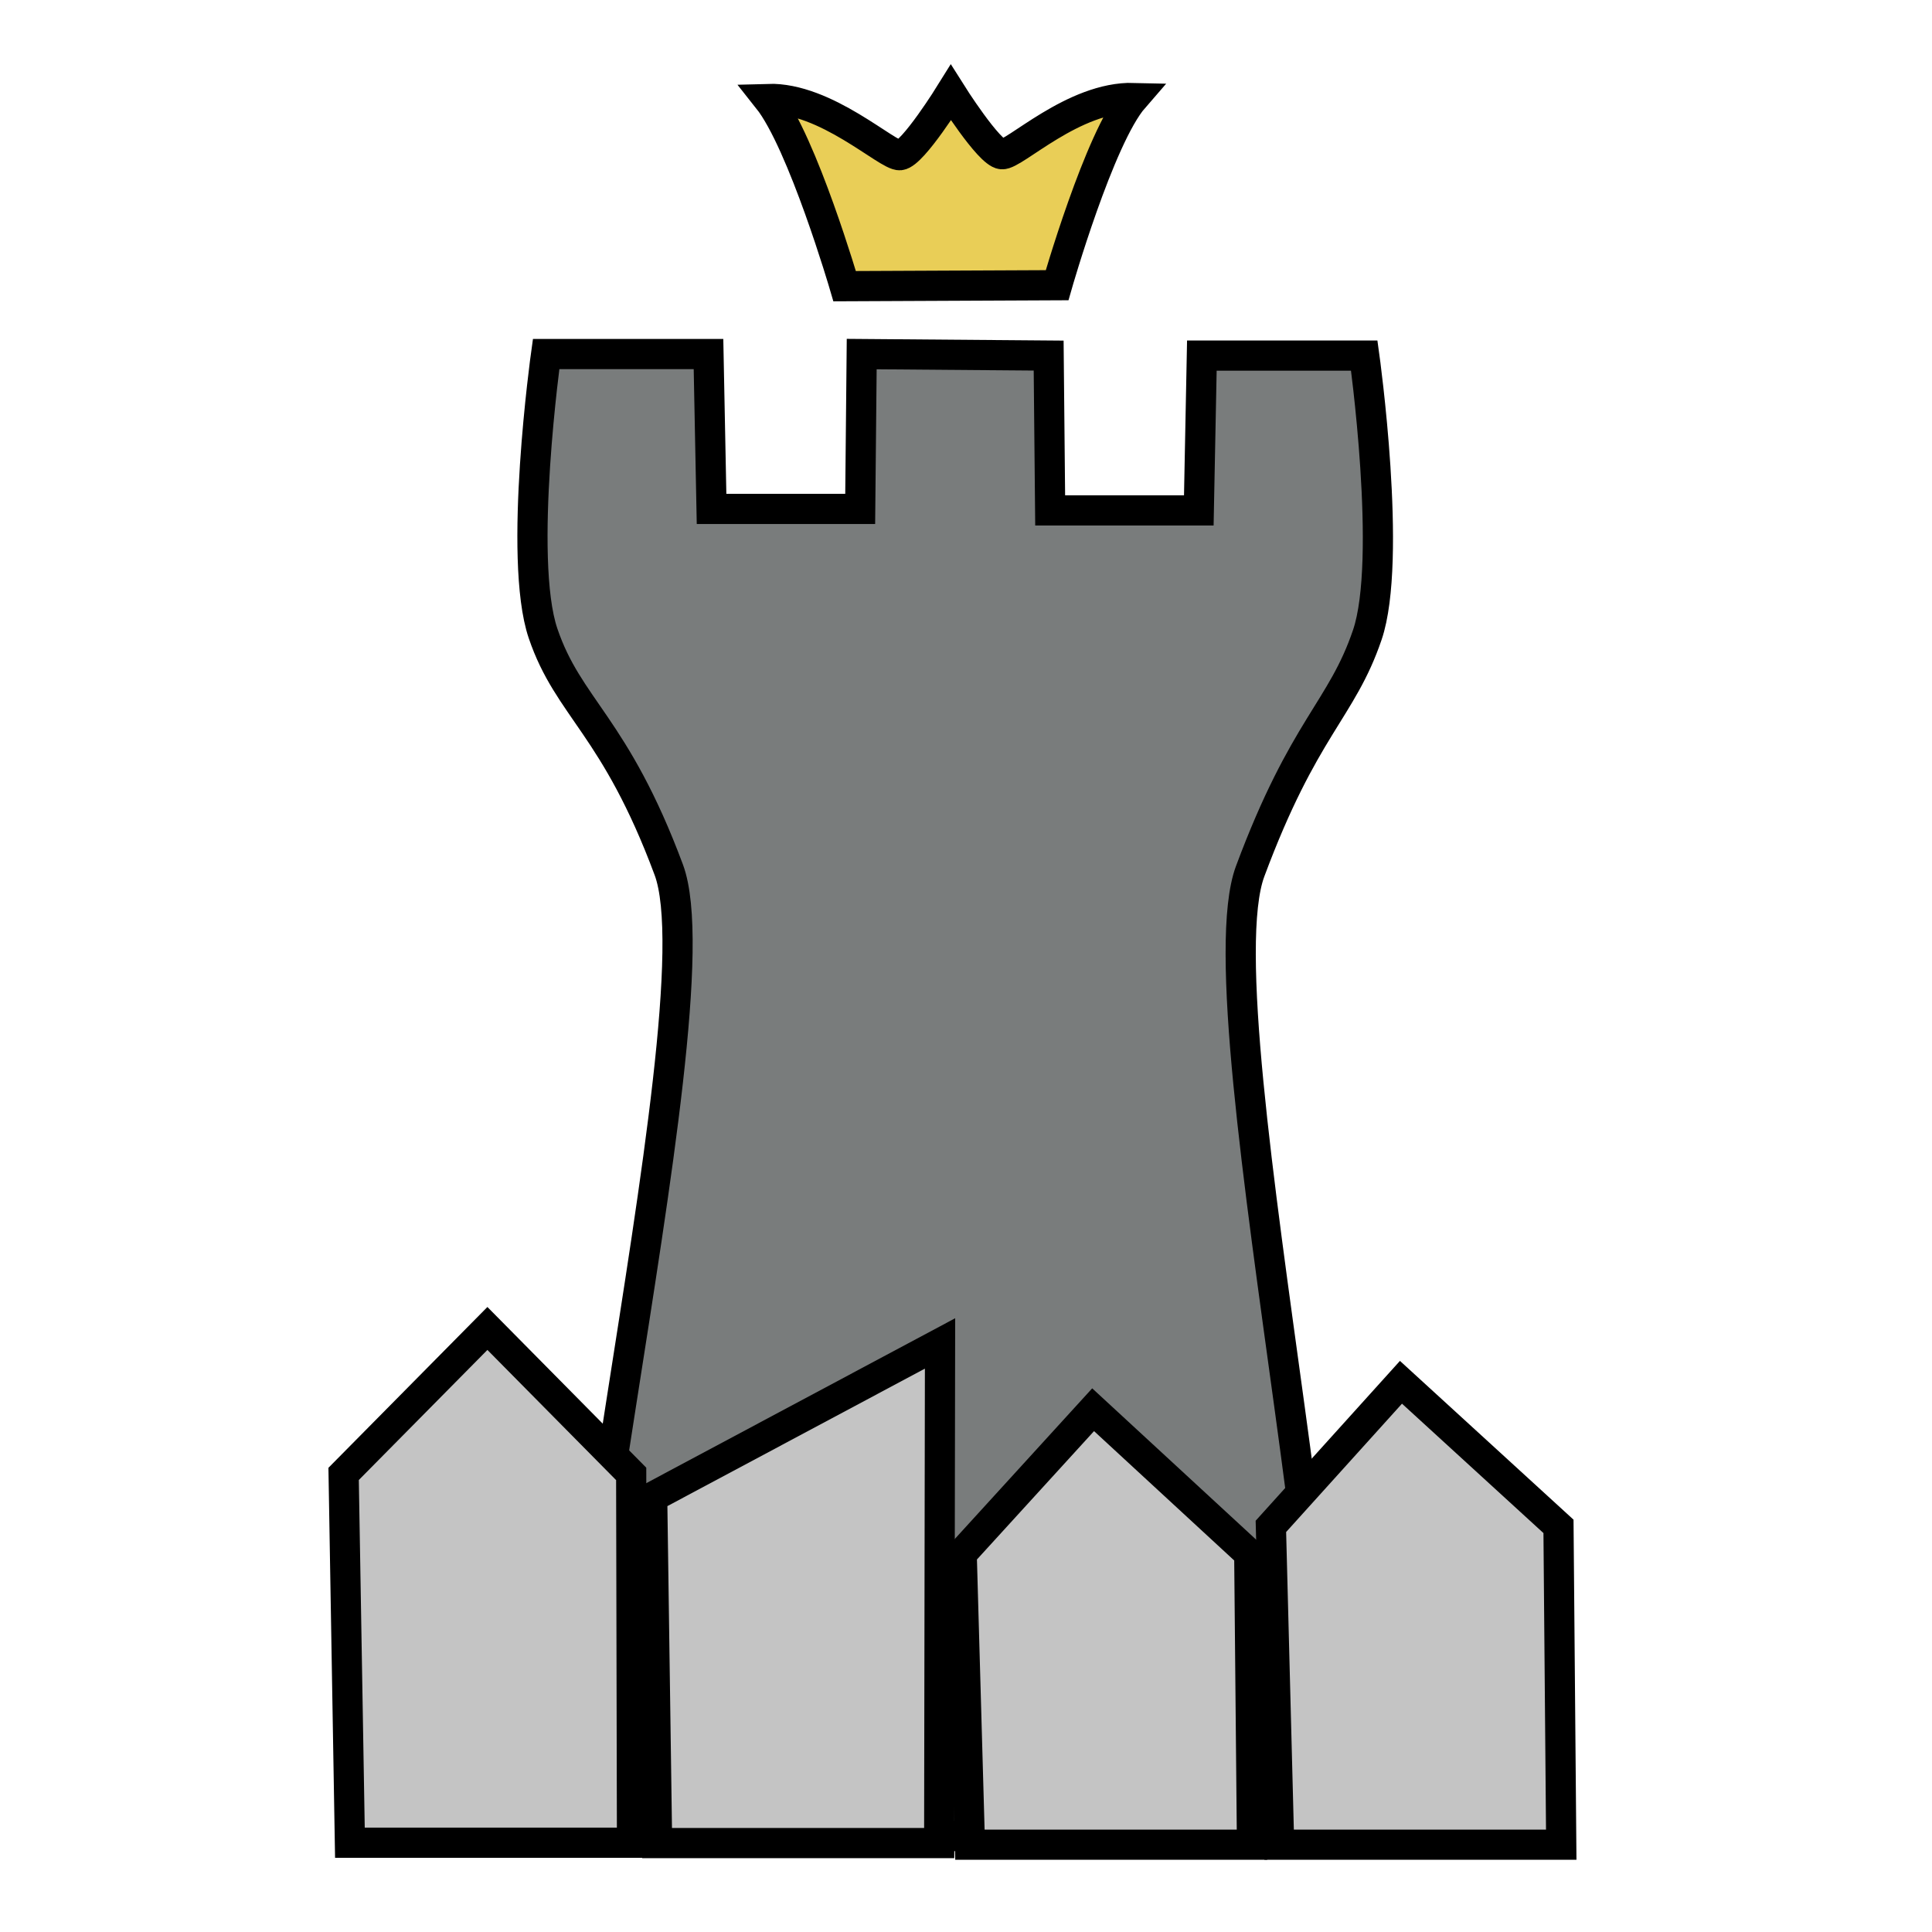
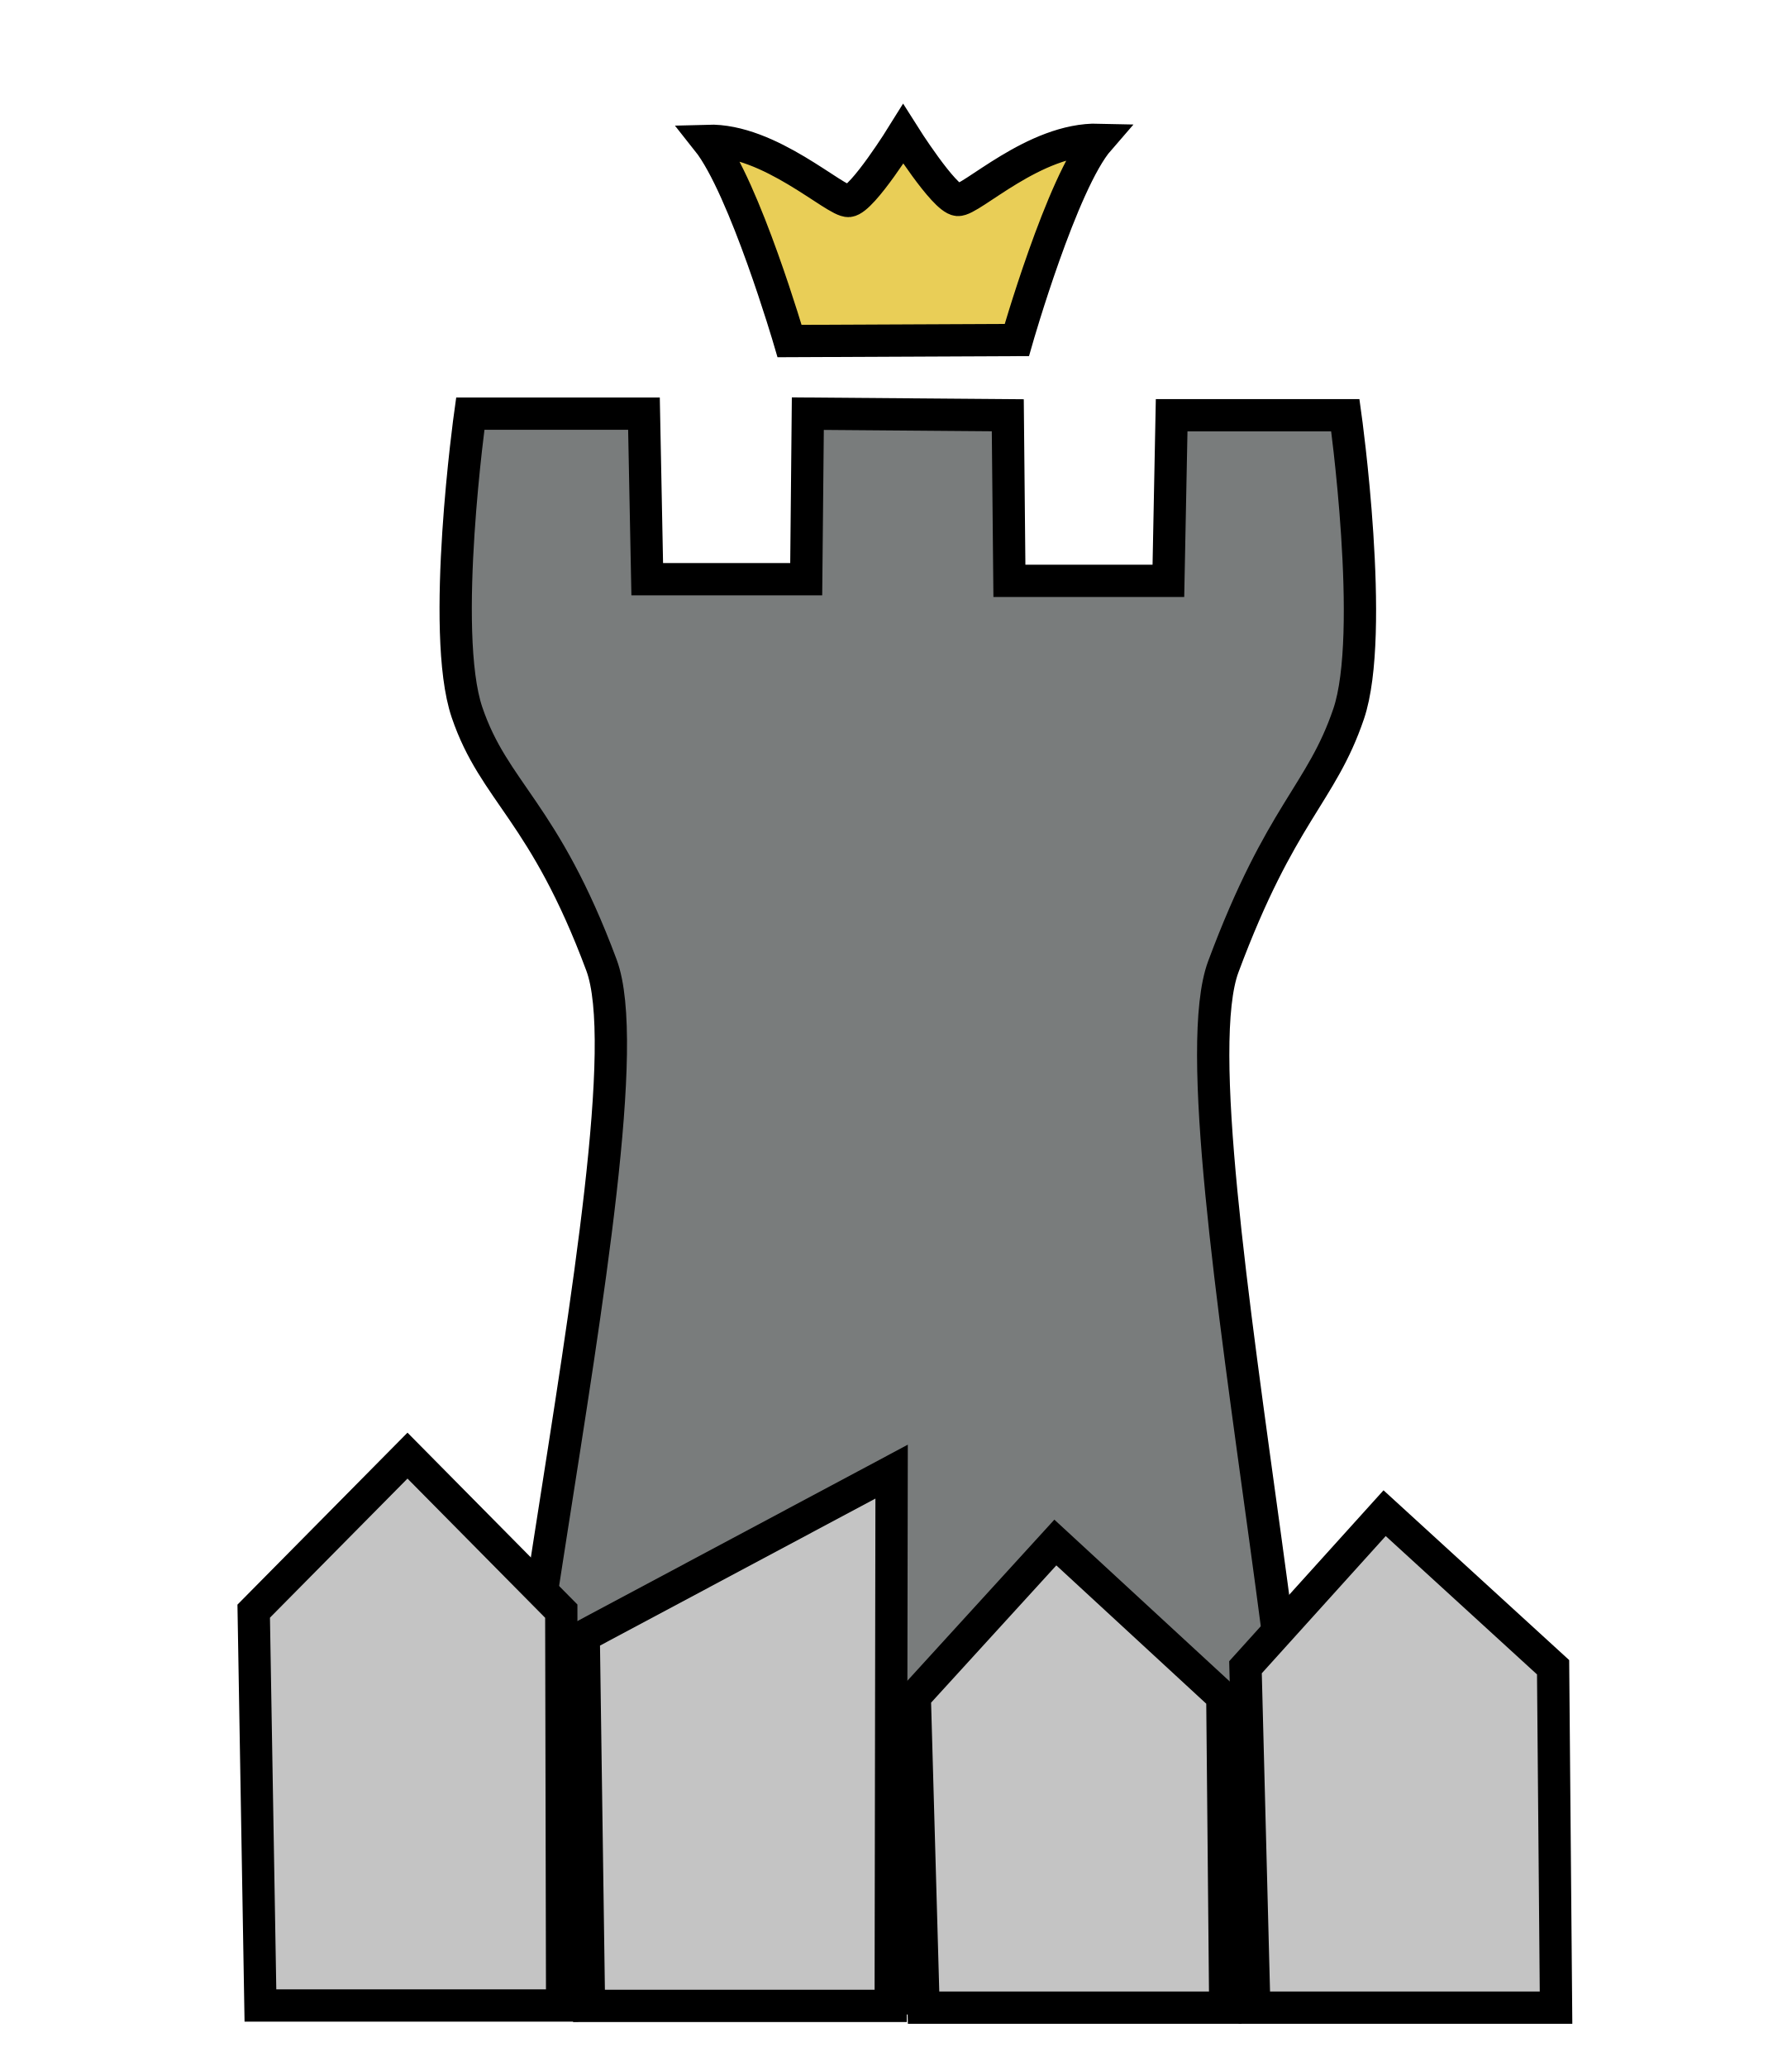
- <svg xmlns="http://www.w3.org/2000/svg" version="1.1" width="64" height="64" id="svg2985">
+ <svg xmlns="http://www.w3.org/2000/svg" version="1.1" width="55.5" height="64" id="svg2985">
  <defs id="defs2987" />
-   <g id="layer1">
+   <g id="layer1" transform="translate(-3.525424,1.084746)">
    <path d="m 42.989,60.845 c 3.172,0.011 -3.356,-27.202 -1.576,-31.983 1.78,-4.782 3.036,-5.342 3.881,-7.831 0.845,-2.489 -0.101,-9.252 -0.101,-9.252 l -5.38,0 -0.101,5.129 -4.924,0 -0.05,-5.129 -6.193,-0.05 -0.05,5.129 -4.924,0 -0.101,-5.129 -5.38,0 c 0,0 -0.945,6.763 -0.101,9.252 0.845,2.489 2.385,3.05 4.165,7.831 1.78,4.782 -5.316,31.994 -2.145,31.983 z" id="path2999" style="fill:#797c7c;fill-opacity:1;stroke:#000000;stroke-width:1;stroke-linecap:butt;stroke-linejoin:miter;stroke-miterlimit:4;stroke-opacity:1;stroke-dasharray:none" />
    <path d="m 42.373,61.108 -0.273,-10.545 4.309,-4.773 5.218,4.773 0.091,10.545 z" id="path3020" style="fill:#c4c4c4;fill-opacity:1;stroke:#000000;stroke-width:1px;stroke-linecap:butt;stroke-linejoin:miter;stroke-opacity:1" />
    <path d="m 11.591,61.042 -0.208,-12.217 4.763,-4.818 4.763,4.818 0.027,12.217 z" id="path3020-3" style="fill:#c4c4c4;fill-opacity:1;stroke:#000000;stroke-width:1px;stroke-linecap:butt;stroke-linejoin:miter;stroke-opacity:1" />
    <path d="m 32.13,61.108 -0.273,-9.636 4.354,-4.773 5.172,4.773 0.091,9.636 z" id="path3020-6" style="fill:#c4c4c4;fill-opacity:1;stroke:#000000;stroke-width:1px;stroke-linecap:butt;stroke-linejoin:miter;stroke-opacity:1" />
    <path d="m 21.767,61.054 -0.163,-11.46 9.536,-5.091 -0.009,5.091 -0.019,11.46 z" id="path3020-7" style="fill:#c4c4c4;fill-opacity:1;stroke:#000000;stroke-width:1px;stroke-linecap:butt;stroke-linejoin:miter;stroke-opacity:1" />
    <path d="m 35.018,9.448 c 0,0 1.399,-4.892 2.539,-6.203 -1.996,-0.051 -3.964,1.905 -4.371,1.864 -0.429,-0.043 -1.687,-2.041 -1.687,-2.041 0,0 -1.258,2.03 -1.687,2.073 -0.407,0.041 -2.448,-1.922 -4.371,-1.864 1.149,1.447 2.539,6.203 2.539,6.203 z" id="path3900" style="fill:#e9ce57;fill-opacity:1;stroke:#000000;stroke-width:1px;stroke-linecap:butt;stroke-linejoin:miter;stroke-opacity:1" />
  </g>
</svg>
